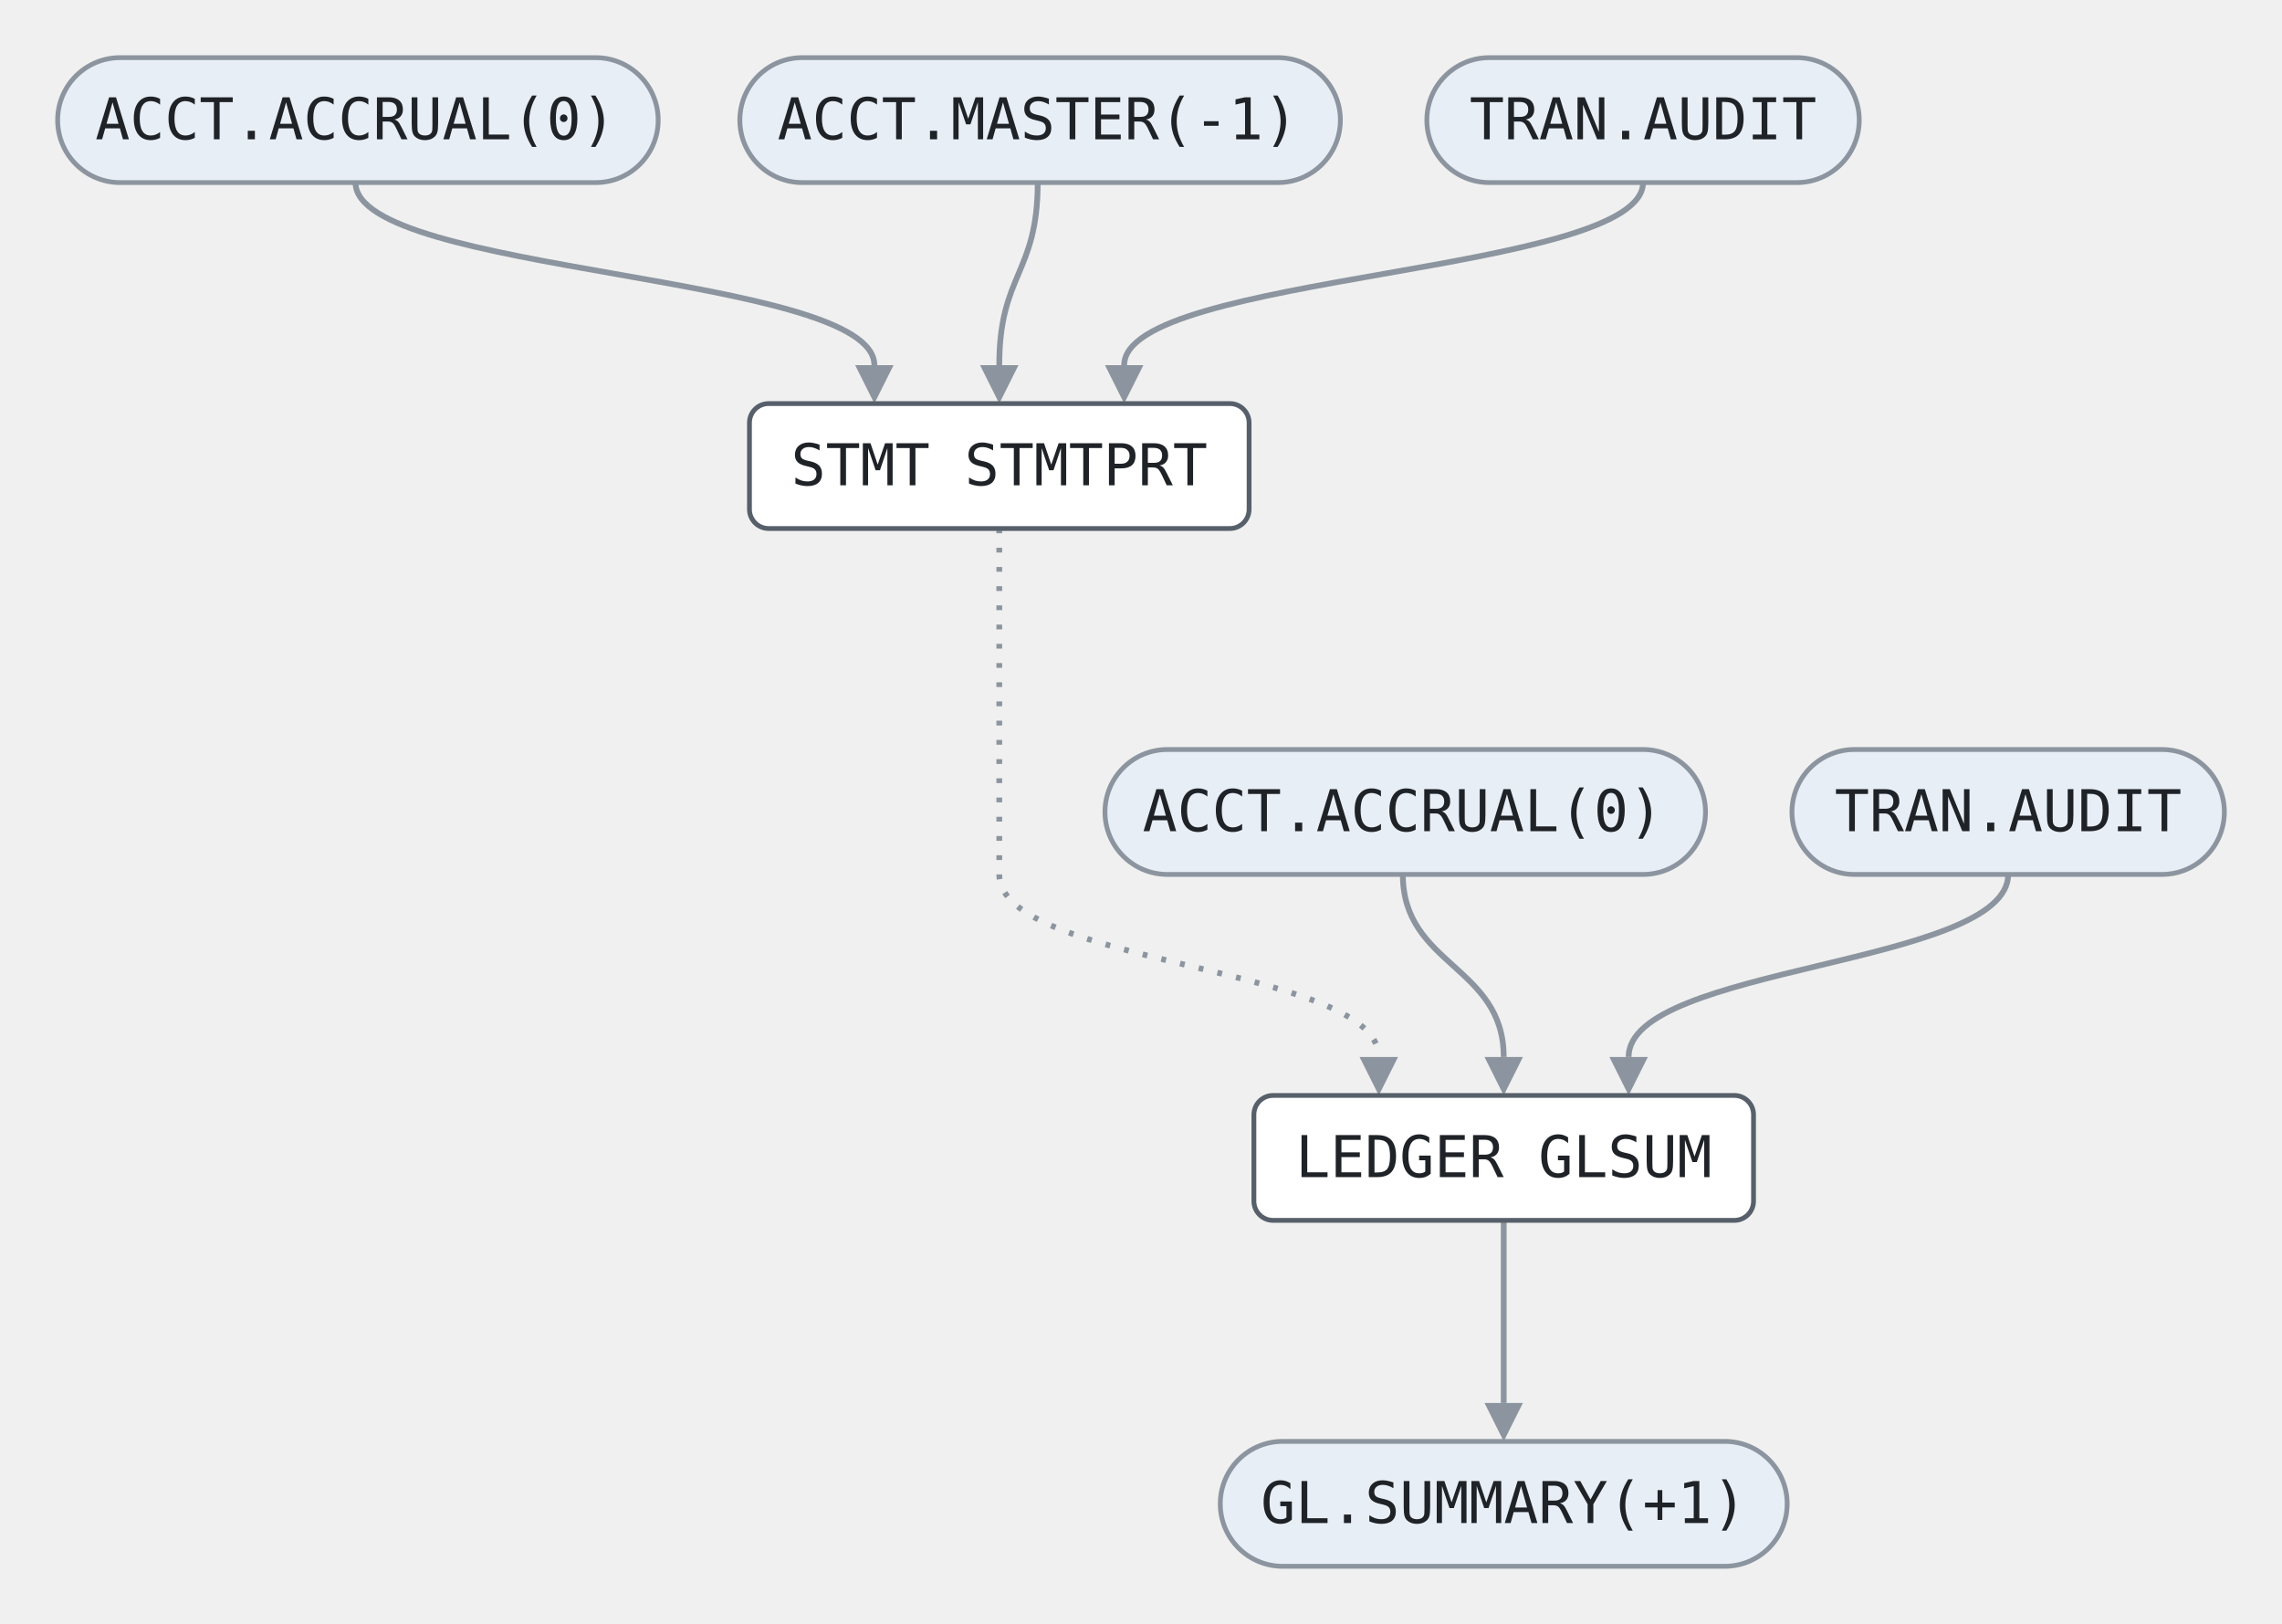
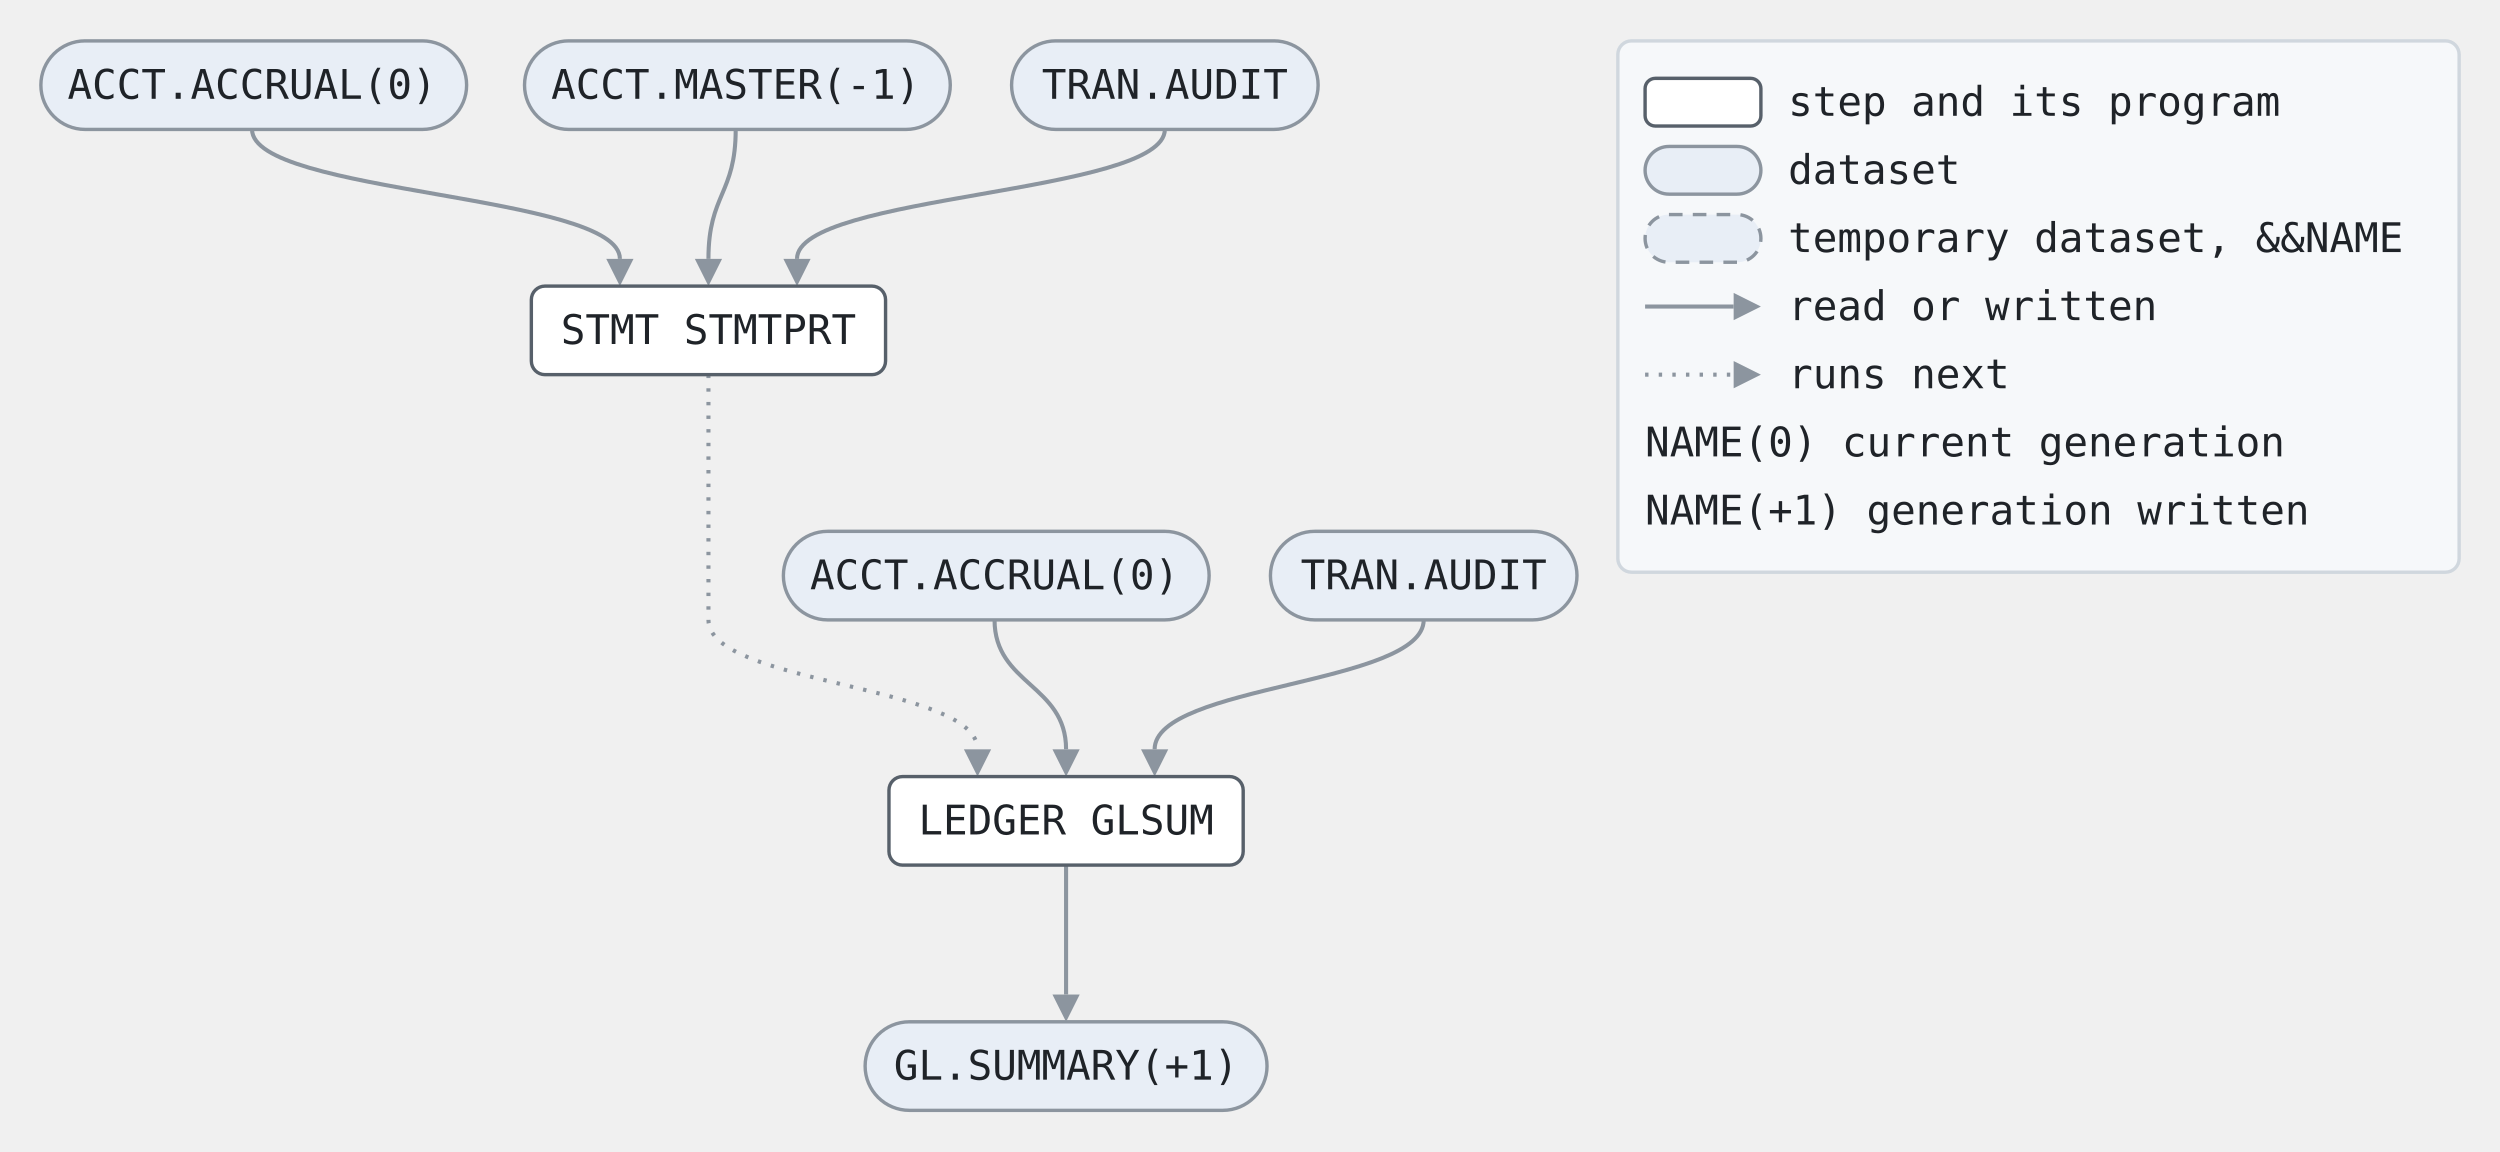
- <svg xmlns="http://www.w3.org/2000/svg" width="475" height="338" viewBox="0 0 475 338" font-family="ui-monospace, SFMono-Regular, Menlo, Consolas, monospace" font-size="12">
+ <svg xmlns="http://www.w3.org/2000/svg" width="734" height="338" viewBox="0 0 734 338" font-family="ui-monospace, SFMono-Regular, Menlo, Consolas, monospace" font-size="12">
  <style>
.box { fill: #ffffff; stroke: #57606a; stroke-width: 1 }
.box.emphasis { stroke-width: 2.5 }
.box.data { fill: #e8eef6; stroke: #8c959f }
.box.dashed { stroke-dasharray: 4 3 }
.label { fill: #1f2328 }
.edge { fill: none; stroke: #8c959f; stroke-width: 1.2 }
.edge.dashed { stroke-dasharray: 4 3 }
.edge.dotted { stroke-dasharray: 1 3 }
.head { fill: #8c959f }
+ .legend { fill: #f6f8fa; stroke: #d0d7de }
@media (prefers-color-scheme: dark) {
  .box { fill: #161b22; stroke: #8b949e }
  .box.data { fill: #1f2a3a; stroke: #6e7681 }
  .label { fill: #e6edf3 }
  .edge { stroke: #6e7681 }
  .head { fill: #6e7681 }
+   .legend { fill: #0d1117; stroke: #30363d }
}
</style>
  <defs>
    <marker id="arrow" viewBox="0 0 8 8" refX="0" refY="4" markerUnits="userSpaceOnUse" markerWidth="8" markerHeight="8" orient="auto-start-reverse">
      <path class="head" d="M0,0 L8,4 L0,8 z" />
    </marker>
  </defs>
  <path class="edge" d="M74,38 C74,57 182,57 182,76" marker-end="url(#arrow)" />
  <path class="edge" d="M216,38 C216,57 208,57 208,76" marker-end="url(#arrow)" />
  <path class="edge" d="M342,38 C342,57 234,57 234,76" marker-end="url(#arrow)" />
  <path class="edge" d="M292,182 C292,201 313,201 313,220" marker-end="url(#arrow)" />
  <path class="edge" d="M418,182 C418,201 339,201 339,220" marker-end="url(#arrow)" />
  <path class="edge dotted" d="M208,110 C208,133 208,133 208,156 L208,182 C208,201 287,201 287,220" marker-end="url(#arrow)" />
  <path class="edge" d="M313,254 C313,273 313,273 313,292" marker-end="url(#arrow)" />
  <g>
    <rect class="box data" x="12" y="12" width="125" height="26" rx="13" />
    <text class="label" x="74" y="29" text-anchor="middle">ACCT.ACCRUAL(0)</text>
  </g>
  <g>
    <rect class="box data" x="154" y="12" width="125" height="26" rx="13" />
    <text class="label" x="216" y="29" text-anchor="middle">ACCT.MASTER(-1)</text>
  </g>
  <g>
    <rect class="box data" x="297" y="12" width="90" height="26" rx="13" />
    <text class="label" x="342" y="29" text-anchor="middle">TRAN.AUDIT</text>
  </g>
  <a href="../../../pangaea/jobs/MONTHLY.jcl#L16">
    <rect class="box" x="156" y="84" width="104" height="26" rx="4" />
    <text class="label" x="208" y="101" text-anchor="middle">STMT STMTPRT</text>
  </a>
  <g>
    <rect class="box data" x="230" y="156" width="125" height="26" rx="13" />
    <text class="label" x="292" y="173" text-anchor="middle">ACCT.ACCRUAL(0)</text>
  </g>
  <g>
    <rect class="box data" x="373" y="156" width="90" height="26" rx="13" />
    <text class="label" x="418" y="173" text-anchor="middle">TRAN.AUDIT</text>
  </g>
  <a href="../../../pangaea/jobs/MONTHLY.jcl#L25">
    <rect class="box" x="261" y="228" width="104" height="26" rx="4" />
    <text class="label" x="313" y="245" text-anchor="middle">LEDGER GLSUM</text>
  </a>
  <g>
    <rect class="box data" x="254" y="300" width="118" height="26" rx="13" />
    <text class="label" x="313" y="317" text-anchor="middle">GL.SUMMARY(+1)</text>
  </g>
+   <g class="legend-keys">
+     <rect class="legend" x="475" y="12" width="247" height="156" rx="4" />
+     <rect class="box" x="483" y="23" width="34" height="14" rx="3" />
+     <text class="label" x="525" y="34">step and its program</text>
+     <rect class="box data" x="483" y="43" width="34" height="14" rx="7" />
+     <text class="label" x="525" y="54">dataset</text>
+     <rect class="box data dashed" x="483" y="63" width="34" height="14" rx="7" />
+     <text class="label" x="525" y="74">temporary dataset, &amp;&amp;NAME</text>
+     <path class="edge" d="M483,90 L509,90" marker-end="url(#arrow)" />
+     <text class="label" x="525" y="94">read or written</text>
+     <path class="edge dotted" d="M483,110 L509,110" marker-end="url(#arrow)" />
+     <text class="label" x="525" y="114">runs next</text>
+     <text class="label" x="483" y="134">NAME(0)  current generation</text>
+     <text class="label" x="483" y="154">NAME(+1) generation written</text>
+   </g>
</svg>
